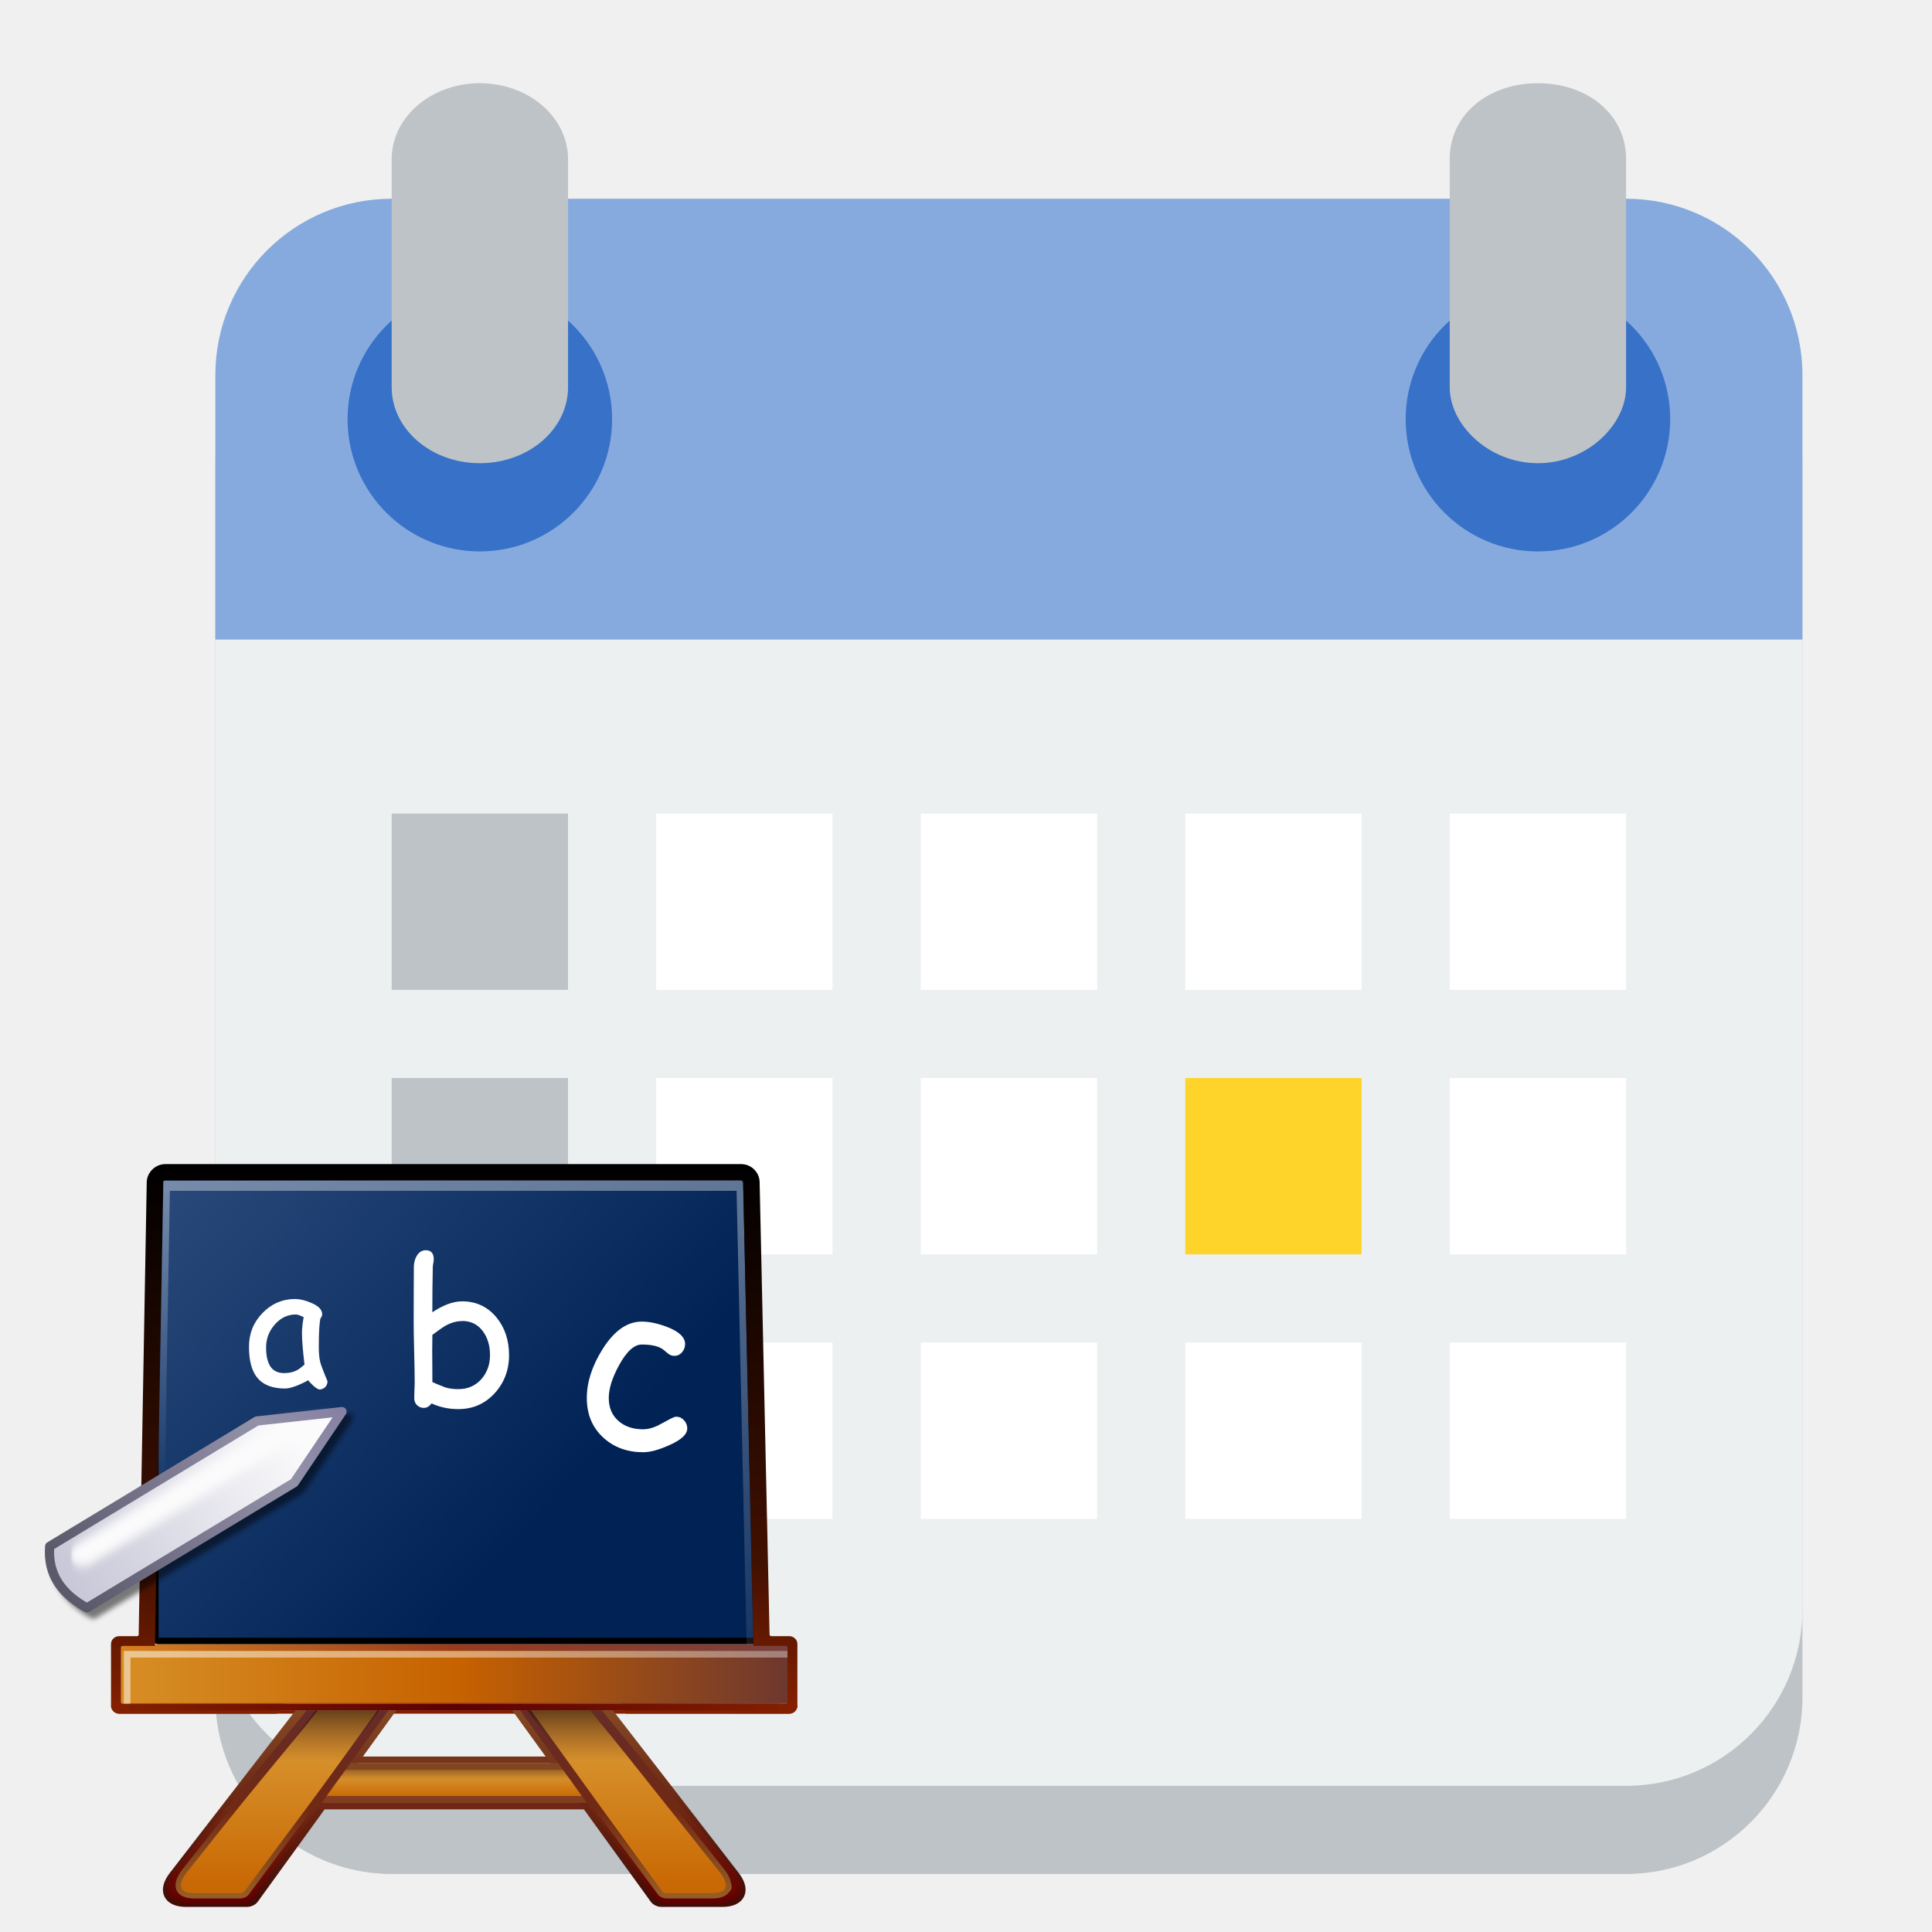
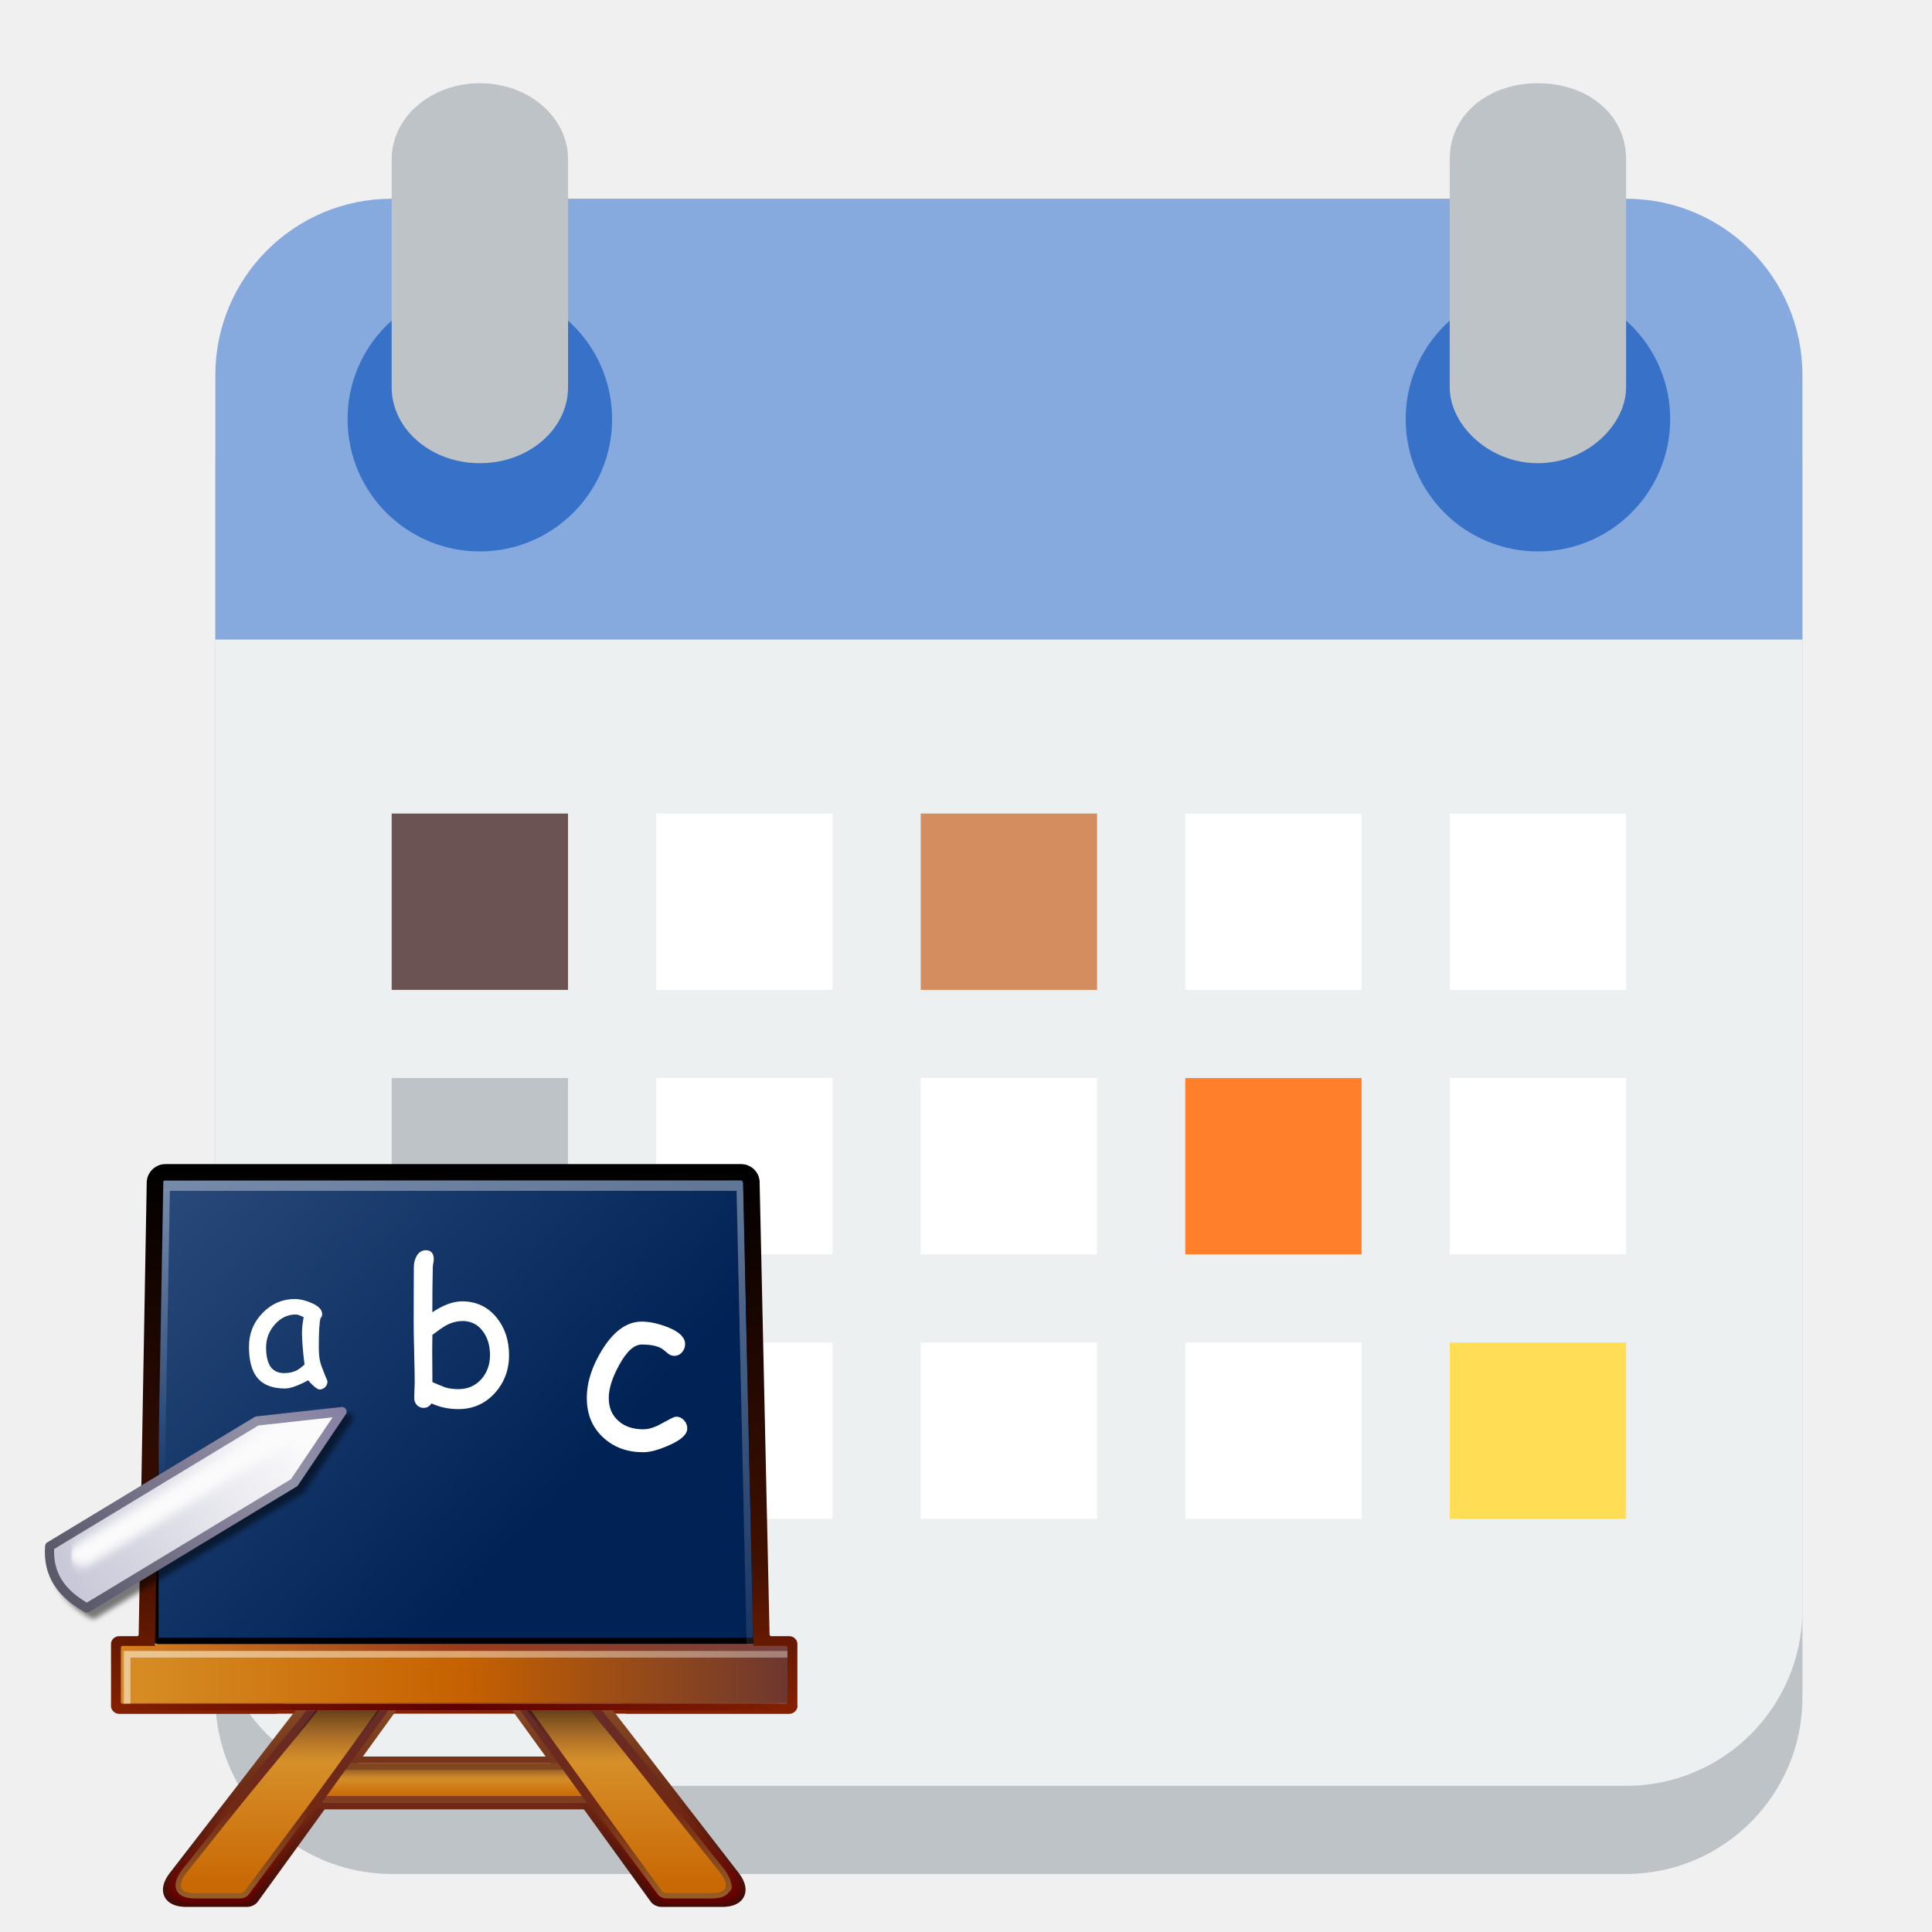
<svg xmlns="http://www.w3.org/2000/svg" xmlns:xlink="http://www.w3.org/1999/xlink" width="128" height="128" viewBox="0 0 33.867 33.867" version="1.1" id="svg2105">
  <defs id="defs2099">
    <linearGradient id="linearGradient3596">
      <stop id="stop3598" style="stop-color:#0035ed;stop-opacity:1" offset="0" />
      <stop id="stop3615" style="stop-color:#1c7eff;stop-opacity:1" offset="0.554" />
      <stop id="stop3600" style="stop-color:#98cbff;stop-opacity:1" offset="1" />
    </linearGradient>
    <linearGradient id="linearGradient3585">
      <stop id="stop3587" style="stop-color:#00008d;stop-opacity:1" offset="0" />
      <stop id="stop3589" style="stop-color:#0048b7;stop-opacity:1" offset="1" />
    </linearGradient>
    <linearGradient id="linearGradient3607">
      <stop id="stop3609" style="stop-color:#f9fbff;stop-opacity:1" offset="0" />
      <stop id="stop3611" style="stop-color:#62aaff;stop-opacity:1" offset="1" />
    </linearGradient>
    <linearGradient gradientUnits="userSpaceOnUse" y2="177.767" x2="538.503" y1="262.729" x1="629.281" id="linearGradient4274" xlink:href="#linearGradient4268" gradientTransform="matrix(0.1157252,0,0,0.1157252,54.64308,115.9424)" />
    <linearGradient id="linearGradient4268">
      <stop id="stop4270" offset="0" style="stop-color:#002255;stop-opacity:1;" />
      <stop id="stop4272" offset="1" style="stop-color:#426291;stop-opacity:1" />
    </linearGradient>
    <linearGradient xlink:href="#linearGradient3617" id="linearGradient1985" gradientUnits="userSpaceOnUse" gradientTransform="matrix(0.1157252,0,0,0.1157252,118.3255,139.0631)" x1="66.259" y1="7.864" x2="66.259" y2="88.929" />
    <linearGradient x1="66.259" y1="7.864" x2="66.259" gradientUnits="userSpaceOnUse" y2="88.929" id="linearGradient3617">
      <stop offset="0" stop-color="#010000" id="stop3307" />
      <stop offset=".736" stop-color="#411000" id="stop3352" />
      <stop offset="1" stop-color="#822000" id="stop3309" />
    </linearGradient>
    <linearGradient x1="598.18" y1="290.65" gradientTransform="matrix(0.1157252,0,0,0.1157252,54.64257,115.9424)" x2="598.18" gradientUnits="userSpaceOnUse" xlink:href="#linearGradient3439" y2="319.61" id="linearGradient3881" />
    <linearGradient id="linearGradient3439">
      <stop offset="0" stop-color="#824623" id="stop3441" />
      <stop offset=".5" stop-color="#672412" id="stop3443" />
      <stop offset="1" stop-opacity=".996" stop-color="#420804" id="stop3445" />
    </linearGradient>
    <linearGradient x1="612.31" y1="303.4" x2="612.31" gradientUnits="userSpaceOnUse" y2="299.61" id="linearGradient3878" gradientTransform="matrix(0.1157252,0,0,0.1157252,54.64308,115.9424)">
      <stop offset="0" stop-color="#712717" id="stop3505" />
      <stop offset="1" stop-color="#76351b" id="stop3507" />
    </linearGradient>
    <linearGradient x1="598.18" y1="290.65" gradientTransform="matrix(-0.1157252,0,0,0.1157252,197.7604,115.9424)" x2="598.18" gradientUnits="userSpaceOnUse" xlink:href="#linearGradient3439" y2="319.61" id="linearGradient3875" />
    <linearGradient x1="622.05" y1="301.88" gradientTransform="matrix(0.1157252,0,0,0.1157252,54.64308,116.0581)" x2="622.05" gradientUnits="userSpaceOnUse" xlink:href="#linearGradient3431" y2="299.04" id="linearGradient3870" />
    <linearGradient id="linearGradient3431">
      <stop offset="0" stop-color="#c96905" id="stop3433" />
      <stop offset="1" stop-color="#d6902a" id="stop3435" />
    </linearGradient>
    <linearGradient xlink:href="#linearGradient3511" id="linearGradient1987" gradientUnits="userSpaceOnUse" x1="617.44" y1="302.66" x2="617.44" y2="299.45" gradientTransform="matrix(0.1157252,0,0,0.1157252,54.64308,115.9424)" />
    <linearGradient id="linearGradient3511">
      <stop offset="0" stop-color="#813d20" id="stop3513" />
      <stop offset="1" stop-color="#7f4621" id="stop3515" />
    </linearGradient>
    <linearGradient x1="622.05" y1="295.55" gradientTransform="matrix(0.1157252,0,0,0.1157252,54.64308,116.0581)" x2="622.05" gradientUnits="userSpaceOnUse" xlink:href="#linearGradient3551" y2="299.34" id="linearGradient3865" />
    <linearGradient id="linearGradient3551">
      <stop offset="0" id="stop3553" />
      <stop offset="1" stop-opacity="0" stop-color="#6f382e" id="stop3557" />
    </linearGradient>
    <linearGradient x1="583.48" y1="315.81" gradientTransform="matrix(0.1157252,0,0,0.1157252,54.64257,115.9424)" x2="583.48" gradientUnits="userSpaceOnUse" xlink:href="#linearGradient3431" y2="297.05" id="linearGradient3860" />
    <linearGradient x1="597.52" y1="290.62" gradientTransform="matrix(0.1157252,0,0,0.1157252,54.65495,115.9424)" x2="597.52" gradientUnits="userSpaceOnUse" xlink:href="#linearGradient3405" y2="318.35" id="linearGradient3862" />
    <linearGradient id="linearGradient3405">
      <stop offset="0" stop-color="#672b27" id="stop3407" />
      <stop offset=".5" stop-color="#712913" id="stop3413" />
      <stop offset="1" stop-opacity=".984" stop-color="#620000" id="stop3409" />
    </linearGradient>
    <linearGradient x1="583.48" y1="315.81" gradientTransform="matrix(-0.1157252,0,0,0.1157252,197.7604,115.9424)" x2="583.48" gradientUnits="userSpaceOnUse" xlink:href="#linearGradient3431" y2="297.05" id="linearGradient3855" />
    <linearGradient x1="597.52" y1="290.62" gradientTransform="matrix(-0.1157252,0,0,0.1157252,197.7488,115.9424)" x2="597.52" gradientUnits="userSpaceOnUse" xlink:href="#linearGradient3405" y2="318.35" id="linearGradient3857" />
    <linearGradient x1="599.37" y1="285.4" gradientTransform="matrix(0.1157252,0,0,0.1157252,54.64257,115.9424)" x2="599.37" gradientUnits="userSpaceOnUse" xlink:href="#linearGradient3551" y2="297.6" id="linearGradient3850" />
    <linearGradient x1="597.52" y1="290.62" gradientTransform="matrix(0.1157252,0,0,0.1157252,54.65495,115.9424)" x2="597.52" gradientUnits="userSpaceOnUse" xlink:href="#linearGradient3579" y2="318.35" id="linearGradient3852" />
    <linearGradient id="linearGradient3579">
      <stop offset="0" stop-color="#672b27" id="stop3581" />
      <stop offset=".5" stop-color="#712913" id="stop3583" />
      <stop offset="1" stop-color="#965e26" id="stop3585" />
    </linearGradient>
    <linearGradient x1="599.37" y1="285.4" gradientTransform="matrix(-0.1157252,0,0,0.1157252,197.7257,115.9424)" x2="599.37" gradientUnits="userSpaceOnUse" xlink:href="#linearGradient3551" y2="297.6" id="linearGradient3845" />
    <linearGradient x1="597.52" y1="290.62" gradientTransform="matrix(-0.1157252,0,0,0.1157252,197.7141,115.9424)" x2="597.52" gradientUnits="userSpaceOnUse" xlink:href="#linearGradient3579" y2="318.35" id="linearGradient3847" />
    <linearGradient gradientTransform="matrix(0.1157252,0,0,0.1157252,118.3255,139.0631)" x1="111.23" y1="13.656" x2="111.23" gradientUnits="userSpaceOnUse" y2="80.617" id="linearGradient3990">
      <stop offset="0" stop-opacity=".361" stop-color="#fff" id="stop3986" />
      <stop offset="1" stop-opacity=".086" stop-color="#fff" id="stop3988" />
    </linearGradient>
    <linearGradient x1="570.7" y1="284.79" x2="668.25" gradientUnits="userSpaceOnUse" y2="284.79" id="linearGradient3376" gradientTransform="matrix(0.1157252,0,0,0.1157252,54.64308,115.9424)">
      <stop offset="0" stop-color="#d68c23" id="stop3380" />
      <stop offset=".5" stop-color="#c66100" id="stop3392" />
      <stop offset="1" stop-color="#6f382e" id="stop3382" />
    </linearGradient>
    <linearGradient x1="568.19" y1="280.44" x2="668.93" gradientUnits="userSpaceOnUse" y2="280.44" id="linearGradient3390" gradientTransform="matrix(0.1157252,0,0,0.1157252,54.64308,115.9424)">
      <stop offset="0" stop-color="#d5801f" id="stop3386" />
      <stop offset=".5" stop-color="#993a1b" id="stop3394" />
      <stop offset="1" stop-color="#78413e" id="stop3388" />
    </linearGradient>
    <linearGradient x1="568.29" y1="285.4" x2="669.91" gradientUnits="userSpaceOnUse" y2="285.4" id="linearGradient3613" gradientTransform="matrix(0.1157252,0,0,0.1157252,54.64308,115.9424)">
      <stop offset="0" stop-opacity=".502" stop-color="#fff" id="stop3609-2" />
      <stop offset="1" stop-opacity=".361" stop-color="#fff" id="stop3611-9" />
    </linearGradient>
    <linearGradient x1="568.67" y1="289.29" x2="668" gradientUnits="userSpaceOnUse" y2="289.29" id="linearGradient3654" gradientTransform="matrix(0.1157252,0,0,0.1157252,54.64308,115.9424)">
      <stop offset="0" stop-color="#811f00" id="stop3625" />
      <stop offset=".5" stop-color="#5d0003" id="stop3631" />
      <stop offset="1" stop-color="#811f00" id="stop3627" />
    </linearGradient>
    <filter id="filter3834">
      <feGaussianBlur stdDeviation="0.384" id="feGaussianBlur3836" />
    </filter>
    <linearGradient x1="41.167" y1="113.08" gradientTransform="matrix(0.05990629,0.0990133,-0.0990133,0.05990629,128.2131,136.406)" x2="41.167" gradientUnits="userSpaceOnUse" y2="71.687" id="linearGradient3814">
      <stop offset="0" stop-color="#c8c8d8" id="stop3697" />
      <stop offset="1" stop-color="#fbfbfc" id="stop3699" />
    </linearGradient>
    <filter height="1.062" x="-0.382" width="1.763" y="-0.031" id="filter3772">
      <feGaussianBlur stdDeviation="0.581" id="feGaussianBlur3774" />
    </filter>
    <linearGradient x1="45.798" y1="113.08" gradientTransform="matrix(0.05990629,0.0990133,-0.0990133,0.05990629,128.2131,136.406)" x2="45.798" gradientUnits="userSpaceOnUse" y2="64.41" id="linearGradient3810">
      <stop offset="0" stop-color="#5a5a6b" id="stop3685" />
      <stop offset=".5" stop-color="#837e97" id="stop3691" />
      <stop offset=".75" stop-color="#9192a7" id="stop3693" />
      <stop offset="1" stop-color="#8780a4" id="stop3687" />
    </linearGradient>
    <linearGradient gradientTransform="matrix(0.1157252,0,0,0.1157252,118.3255,139.0631)" x1="27.965" y1="10.75" x2="27.965" gradientUnits="userSpaceOnUse" y2="55.843" id="linearGradient3980">
      <stop offset="0" stop-opacity=".361" stop-color="#fff" id="stop3976" />
      <stop offset="1" stop-opacity="0" stop-color="#fff" id="stop3978" />
    </linearGradient>
    <linearGradient xlink:href="#linearGradient3617" id="linearGradient3578" gradientUnits="userSpaceOnUse" gradientTransform="matrix(0.1157252,0,0,0.1157252,118.3255,139.0631)" x1="66.259" y1="7.864" x2="66.259" y2="88.929" />
    <linearGradient xlink:href="#linearGradient3511" id="linearGradient3580" gradientUnits="userSpaceOnUse" gradientTransform="matrix(0.1157252,0,0,0.1157252,54.64308,115.9424)" x1="617.44" y1="302.66" x2="617.44" y2="299.45" />
  </defs>
  <g id="layer1" transform="translate(0,-263.1333)">
    <g transform="translate(-126.3222,160.746)" id="g3077">
      <rect y="102.387" x="126.322" height="33.867" width="33.867" id="rect1424" style="opacity:0;fill:#5f9aaa;fill-opacity:1;stroke:none;stroke-width:2.037;stroke-linecap:round;stroke-linejoin:bevel;stroke-miterlimit:4;stroke-dasharray:none;stroke-dashoffset:0;stroke-opacity:1" />
      <path d="m 133.188,107.416 c -1.707,0 -3.091,1.391 -3.091,3.091 v 21.639 c 0,1.7 1.384,3.091 3.091,3.091 h 9.274 3.091 9.274 c 1.708,0 3.091,-1.391 3.091,-3.091 v -21.639 c 0,-1.7 -1.383,-3.091 -3.091,-3.091 h -9.274 -3.091 z" id="path1426" style="fill:#bdc3c7;stroke-width:0.265" />
      <path d="m 133.188,105.871 c -1.707,0 -3.091,1.384 -3.091,3.091 v 21.639 c 0,1.708 1.384,3.091 3.091,3.091 h 9.274 3.091 9.274 c 1.708,0 3.091,-1.383 3.091,-3.091 v -21.639 c 0,-1.707 -1.383,-3.091 -3.091,-3.091 h -9.274 -3.091 z" id="path1428" style="fill:#ecf0f1;stroke-width:0.265" />
      <path d="m 133.188,105.871 c -1.707,0 -3.091,1.384 -3.091,3.091 v 4.637 h 27.821 v -4.637 c 0,-1.707 -1.383,-3.091 -3.091,-3.091 h -9.274 -3.091 z" id="path1430" style="fill:#87aade;fill-opacity:1;stroke-width:0.265" />
      <path d="m 137.052,109.735 a 2.318,2.318 0 0 1 -4.637,0 2.318,2.318 0 1 1 4.637,0 z" id="path1432" style="fill:#3771c8;fill-opacity:1;stroke-width:0.265" />
      <path d="m 134.734,103.846 c -0.854,0 -1.546,0.596 -1.546,1.332 v 3.997 c 0,0.736 0.692,1.332 1.546,1.332 0.854,0 1.546,-0.596 1.546,-1.332 v -3.997 c 0,-0.736 -0.692,-1.332 -1.546,-1.332 z" id="path1434" style="fill:#bdc3c7;stroke-width:0.246" />
      <path d="m 155.6,109.735 a 2.318,2.318 0 0 1 -4.637,0 2.318,2.318 0 1 1 4.637,0 z" id="path1436" style="fill:#3771c8;fill-opacity:1;stroke-width:0.265" />
      <path id="path1438" d="m 153.281,103.846 c -0.853,0 -1.546,0.533 -1.546,1.332 v 3.997 c 0,0.666 0.692,1.332 1.546,1.332 0.853,0 1.546,-0.666 1.546,-1.332 v -3.997 c 0,-0.799 -0.692,-1.332 -1.546,-1.332 z" style="fill:#bdc3c7;stroke-width:0.246" />
      <g id="g1470" transform="translate(75.24722,-1.5875)">
-         <path style="fill:#bdc3c7;stroke:none;stroke-width:0.265;stroke-opacity:1" d="m 57.941,118.236 v 3.091 h 3.091 v -3.091 z" id="path1440" />
+         <path style="fill:#6c5353;stroke:none;stroke-width:0.265;stroke-opacity:1" d="m 57.941,118.236 v 3.091 h 3.091 v -3.091 z" id="path1440" />
        <path style="fill:#ffffff;stroke:none;stroke-width:0.265;stroke-opacity:1" d="m 62.578,118.236 v 3.091 h 3.091 v -3.091 z" id="path1442" />
-         <path style="fill:#ffffff;stroke:none;stroke-width:0.265;stroke-opacity:1" d="m 67.215,118.236 v 3.091 h 3.091 v -3.091 z" id="path1444" />
+         <path style="fill:#d38d5f;stroke:none;stroke-width:0.265;stroke-opacity:1" d="m 67.215,118.236 v 3.091 h 3.091 v -3.091 z" id="path1444" />
        <path style="fill:#ffffff;stroke:none;stroke-width:0.265;stroke-opacity:1" d="m 71.852,118.236 v 3.091 h 3.091 v -3.091 z" id="path1446" />
        <path style="fill:#ffffff;stroke:none;stroke-width:0.265;stroke-opacity:1" d="m 76.489,118.236 v 3.091 h 3.091 v -3.091 z" id="path1448" />
        <path style="fill:#bdc3c7;stroke:none;stroke-width:0.265;stroke-opacity:1" d="m 57.941,122.872 v 3.091 h 3.091 v -3.091 z" id="path1450" />
        <path style="fill:#ffffff;fill-opacity:1;stroke:none;stroke-width:0.265;stroke-opacity:1" d="m 62.578,122.872 v 3.091 h 3.091 v -3.091 z" id="path1452" />
        <path style="fill:#ffffff;stroke:none;stroke-width:0.265;stroke-opacity:1" d="m 67.215,122.872 v 3.091 h 3.091 v -3.091 z" id="path1454" />
-         <path style="fill:#ffd42a;stroke:none;stroke-width:0.265;stroke-opacity:1" d="m 71.852,122.872 v 3.091 h 3.091 v -3.091 z" id="path1456" />
+         <path style="fill:#ff7f2a;stroke:none;stroke-width:0.265;stroke-opacity:1" d="m 71.852,122.872 v 3.091 h 3.091 v -3.091 z" id="path1456" />
        <path style="fill:#ffffff;stroke:none;stroke-width:0.265;stroke-opacity:1" d="m 76.489,122.872 v 3.091 h 3.091 v -3.091 z" id="path1458" />
        <path style="fill:#bdc3c7;stroke-width:0.265" d="m 57.941,127.509 v 3.091 h 3.091 v -3.091 z" id="path1460" />
        <path style="fill:#ffffff;stroke:none;stroke-width:0.265;stroke-opacity:1" d="m 62.578,127.509 v 3.091 h 3.091 v -3.091 z" id="path1462" />
        <path style="fill:#ffffff;stroke:none;stroke-width:0.265;stroke-opacity:1" d="m 67.215,127.509 v 3.091 h 3.091 v -3.091 z" id="path1464" />
        <path style="fill:#ffffff;stroke:none;stroke-width:0.265;stroke-opacity:1" d="m 71.852,127.509 v 3.091 h 3.091 v -3.091 z" id="path1466" />
-         <path style="fill:#ffffff;stroke:none;stroke-width:0.265;stroke-opacity:1" d="m 76.489,127.509 v 3.091 h 3.091 v -3.091 z" id="path1468" />
+         <path style="fill:#ffdd55;stroke:none;stroke-width:0.265;stroke-opacity:1" d="m 76.489,127.509 v 3.091 h 3.091 v -3.091 z" id="path1468" />
      </g>
      <g transform="translate(8.085214,-17.10929)" id="g2067">
        <path style="fill:#ffffff;fill-rule:evenodd;stroke-width:0.116" id="path3970" d="m 131.326,148.389 0.116,-0.004 -0.177,-8.154 v -0.004 c 0,0 0.082,-0.087 0.082,-0.087 0,1e-5 -0.149,0.033 -0.149,0.032 l -10.062,0.02 c -0.001,-1.1e-4 -0.003,-3.5e-4 -0.007,0 -0.002,2.3e-4 -0.008,-0.001 -0.011,0 -0.002,5.8e-4 -0.002,0.002 -0.004,0.004 -0.002,10e-4 -0.007,0.004 -0.007,0.004 0,6e-5 -0.002,0.005 -0.004,0.007 -10e-4,0.002 -0.003,0.002 -0.004,0.004 -0.001,0.003 1.2e-4,0.009 0,0.011 -4.6e-4,0.004 -1.1e-4,0.006 0,0.007 v 0.004 l -0.141,8.154 0.116,0.004 0.141,-8.081 h 9.934 z m -0.061,-8.161 c 0,-2.3e-4 0.001,0.002 0,-0.007 v -0.011 c 0,-9e-5 -0.007,-0.007 -0.007,-0.007 0,-8e-5 -0.005,-0.006 -0.007,-0.007 -0.002,-0.001 -0.006,-0.003 -0.008,-0.004 -0.006,-0.002 -0.008,0 -0.01,0 h -0.003 c 0.018,0.017 0.036,0.036 0.036,0.036 z" />
        <path id="rect3354" d="m 121.013,140.047 h 10.344 c 0.03,0 0.054,0.024 0.054,0.054 l 0.14,8.108 c 0,0.03 -0.024,0.054 -0.054,0.054 h -10.484 c -0.03,0 -0.054,-0.024 -0.054,-0.054 v -8.108 c 0,-0.03 0.024,-0.054 0.054,-0.054 z" style="fill:url(#linearGradient4274);fill-opacity:1;fill-rule:evenodd;stroke:#000000;stroke-width:0.116;stroke-linecap:square;stroke-linejoin:round;stroke-opacity:1" />
        <path style="fill:url(#linearGradient3578);fill-rule:evenodd;stroke-width:0.116" id="path3635" d="m 120.184,149.395 c 0,0.076 0.065,0.141 0.141,0.141 h 11.75 c 0.076,0 0.141,-0.065 0.141,-0.141 h -12.032 z" />
        <path style="fill:none;stroke:url(#linearGradient3881);stroke-width:0.162;stroke-linecap:square;stroke-linejoin:round" id="rect3396" d="m 123.87,149.115 c -0.038,0 -0.086,0.024 -0.109,0.054 l -2.485,3.211 c -0.198,0.256 -0.1,0.463 0.225,0.463 h 0.258 0.221 0.595 c 0.037,0 0.089,-0.024 0.112,-0.054 l 2.621,-3.62 c 0.021,-0.031 0.012,-0.054 -0.025,-0.054 h -0.421 -0.557 z" />
        <rect style="fill:none;stroke:url(#linearGradient3878);stroke-width:0.116;stroke-linecap:square;stroke-linejoin:round" id="rect3489" ry="0.068" height="0.81" width="4.733" y="150.346" x="123.85" />
        <path style="fill:none;stroke:url(#linearGradient3875);stroke-width:0.162;stroke-linecap:square;stroke-linejoin:round" id="path3453" d="m 128.53,149.115 c 0.038,0 0.086,0.024 0.109,0.054 l 2.485,3.211 c 0.198,0.256 0.098,0.463 -0.225,0.463 h -0.258 -0.221 -0.595 c -0.038,0 -0.089,-0.024 -0.112,-0.054 l -2.621,-3.62 c -0.021,-0.031 -0.013,-0.054 0.025,-0.054 h 0.42 0.558 z" />
        <rect style="fill:url(#linearGradient3870);fill-rule:evenodd;stroke:url(#linearGradient3580);stroke-width:0.116;stroke-linecap:square;stroke-linejoin:round" id="rect3499" ry="0.068" height="0.579" width="4.733" y="150.462" x="123.85" />
        <rect style="fill:url(#linearGradient3865);fill-rule:evenodd;stroke:url(#linearGradient1987);stroke-width:0.116;stroke-linecap:square;stroke-linejoin:round" id="rect3565" ry="0.068" height="0.579" width="4.733" y="150.462" x="123.85" />
        <path style="fill:url(#linearGradient3860);fill-rule:evenodd;stroke:url(#linearGradient3862);stroke-width:0.155;stroke-linecap:square;stroke-linejoin:round" id="path3403" d="m 123.967,149.224 c -0.036,0 -0.081,0.023 -0.103,0.052 l -0.301,0.39 -2.203,2.674 c -0.189,0.244 -0.095,0.442 0.214,0.442 h 0.246 0.211 0.466 c 0.036,0 0.085,-0.024 0.106,-0.052 l 2.493,-3.454 c 0.022,-0.029 0.013,-0.052 -0.023,-0.052 h -0.293 -0.531 z" />
        <path style="fill:url(#linearGradient3855);fill-rule:evenodd;stroke:url(#linearGradient3857);stroke-width:0.155;stroke-linecap:square;stroke-linejoin:round" id="path3455" d="m 128.432,149.224 c 0.036,0 0.082,0.023 0.104,0.052 l 0.3,0.39 2.205,2.674 c 0.189,0.244 0.095,0.442 -0.214,0.442 h -0.246 -0.211 -0.466 c -0.036,0 -0.086,-0.024 -0.108,-0.052 l -2.493,-3.454 c -0.022,-0.029 -0.012,-0.052 0.024,-0.052 h 0.292 0.531 z" />
        <path style="fill:url(#linearGradient3850);fill-rule:evenodd;stroke:url(#linearGradient3852);stroke-width:0.093;stroke-linecap:square;stroke-linejoin:round" id="path3547" d="m 123.967,149.224 c -0.036,0 -0.081,0.023 -0.103,0.052 l -0.301,0.39 -2.093,2.63 c -0.189,0.244 -0.133,0.433 0.176,0.433 h 0.126 0.211 0.466 c 0.036,0 0.085,-0.018 0.108,-0.047 l 2.54,-3.406 c 0.022,-0.029 0.013,-0.052 -0.023,-0.052 h -0.293 -0.531 z" />
        <path style="fill:url(#linearGradient3845);fill-rule:evenodd;stroke:url(#linearGradient3847);stroke-width:0.093;stroke-linecap:square;stroke-linejoin:round" id="path3589" d="m 128.401,149.224 c 0.037,0 0.082,0.023 0.104,0.052 l 0.3,0.39 2.093,2.63 c 0.19,0.244 0.133,0.433 -0.175,0.433 h -0.126 -0.211 -0.466 c -0.037,0 -0.086,-0.018 -0.108,-0.047 l -2.541,-3.406 c -0.022,-0.029 -0.012,-0.052 0.024,-0.052 h 0.292 0.532 z" />
        <path style="fill:url(#linearGradient3990);fill-rule:evenodd;stroke-width:0.116" id="path3961" d="m 131.326,148.389 0.116,-0.004 -0.177,-8.154 v -0.004 c 0,0 0.082,-0.087 0.082,-0.087 0,1e-5 -0.149,0.033 -0.149,0.032 l -10.062,0.02 c -0.001,-1.1e-4 -0.003,-3.5e-4 -0.007,0 -0.002,2.3e-4 -0.008,-0.001 -0.011,0 -0.002,5.8e-4 -0.002,0.002 -0.004,0.004 -0.002,10e-4 -0.007,0.004 -0.007,0.004 0,6e-5 -0.002,0.005 -0.004,0.007 -10e-4,0.002 -0.003,0.002 -0.004,0.004 -0.001,0.003 1.2e-4,0.009 0,0.011 -4.6e-4,0.004 -1.1e-4,0.006 0,0.007 v 0.142 h 0.116 9.934 z m -0.061,-8.161 c 0,-2.3e-4 0.001,0.002 0,-0.007 v -0.011 c 0,-9e-5 -0.007,-0.007 -0.007,-0.007 0,-8e-5 -0.005,-0.006 -0.007,-0.007 -0.002,-0.001 -0.006,-0.003 -0.008,-0.004 -0.006,-0.002 -0.008,0 -0.01,0 h -0.003 c 0.018,0.017 0.036,0.036 0.036,0.036 z" />
        <rect style="fill:url(#linearGradient3376);fill-rule:evenodd;stroke:url(#linearGradient3390);stroke-width:0.116;stroke-linecap:square;stroke-linejoin:round" id="rect3374" ry="0.054" height="1.024" width="11.812" y="148.379" x="120.3" />
        <rect style="fill:none;stroke:url(#linearGradient3613);stroke-width:0.116;stroke-linecap:square" id="rect3595" height="0.925" width="11.645" y="148.495" x="120.466" />
        <path style="fill:url(#linearGradient1985);fill-rule:evenodd;stroke-width:0.116" id="rect2521" d="m 129.21,149.536 -0.082,-0.174 h 2.885 c 0.002,3.5e-4 0.005,3.5e-4 0.007,0 0.008,-0.002 0.015,-0.007 0.018,-0.015 0.002,-0.003 0.003,-0.007 0.003,-0.011 v -0.004 -0.955 -0.007 c -0.002,-0.008 -0.007,-0.014 -0.014,-0.018 -0.003,-0.002 -0.007,-0.003 -0.012,-0.004 -0.001,-1.2e-4 -0.002,-1.2e-4 -0.003,0 h -0.25 -0.317 l -0.005,-0.203 -0.177,-7.916 v -0.004 c 0,-2.3e-4 0.001,0.002 0,-0.007 v -0.011 c 0,-9e-5 -0.007,-0.007 -0.007,-0.007 0,-8e-5 -0.005,-0.006 -0.007,-0.007 -0.002,-0.001 -0.006,-0.003 -0.008,-0.004 -0.006,-0.002 -0.008,0 -0.01,0 H 121.135 c -0.001,-1.1e-4 -0.003,-3.5e-4 -0.007,0 -0.002,2.3e-4 -0.008,-0.001 -0.011,0 -0.002,5.8e-4 -0.002,0.002 -0.004,0.004 -0.002,0.001 -0.007,0.004 -0.007,0.004 0,6e-5 -0.002,0.005 -0.004,0.007 -10e-4,0.002 -0.003,0.002 -0.004,0.004 -0.001,0.003 1.2e-4,0.009 0,0.011 -4.6e-4,0.004 -1.1e-4,0.006 0,0.007 v 0.004 l -0.141,7.916 -0.004,0.203 h -0.318 -0.25 c -0.002,-3.5e-4 -0.005,-3.5e-4 -0.007,0 -0.008,0.002 -0.014,0.007 -0.018,0.015 -0.002,0.003 -0.003,0.007 -0.004,0.011 v 0.004 0.955 c -2.3e-4,0.002 -2.3e-4,0.005 0,0.007 0.002,0.008 0.007,0.014 0.015,0.018 0.003,0.002 0.007,0.003 0.011,0.004 10e-4,1.2e-4 0.002,1.2e-4 0.004,0 h 2.84 l -0.137,0.174 h -2.765 c -0.076,0 -0.141,-0.065 -0.141,-0.141 v -1.081 c 0,-0.076 0.065,-0.137 0.141,-0.137 h 0.315 c 0.002,3.5e-4 0.005,3.5e-4 0.007,0 0.008,-0.002 0.014,-0.007 0.018,-0.015 0.002,-0.003 0.003,-0.007 0.004,-0.011 1.2e-4,-0.001 1.2e-4,-0.002 0,-0.004 l 0.141,-7.92 c 0,-0.177 0.149,-0.325 0.325,-0.325 h 10.097 c 0.177,0 0.322,0.145 0.322,0.322 l 0.174,7.924 c 0,0.008 0.005,0.016 0.012,0.022 0.005,0.004 0.01,0.007 0.017,0.007 h 0.318 c 0.076,0 0.141,0.062 0.141,0.137 v 1.081 c 0,0.076 -0.065,0.141 -0.141,0.141 z" />
        <path style="fill:none;stroke:url(#linearGradient3654);stroke-width:0.116" id="path3621" d="m 120.51,149.42 h 11.379" />
        <path style="fill:#ffffff;stroke:#ffffff;stroke-width:0.023" id="text3658" d="m 123.835,143.841 c -0.017,0 -0.05,-0.021 -0.097,-0.061 -0.042,-0.039 -0.074,-0.073 -0.094,-0.103 -0.09,0.049 -0.17,0.086 -0.238,0.11 -0.068,0.025 -0.126,0.038 -0.171,0.038 -0.22,0 -0.38,-0.062 -0.48,-0.186 -0.095,-0.117 -0.142,-0.295 -0.142,-0.535 0,-0.228 0.077,-0.421 0.234,-0.583 0.157,-0.161 0.344,-0.242 0.56,-0.242 0.082,0 0.174,0.021 0.274,0.064 0.128,0.052 0.192,0.116 0.192,0.19 0,0.025 -0.009,0.047 -0.029,0.067 -0.009,0.036 -0.016,0.095 -0.022,0.176 -0.005,0.082 -0.008,0.186 -0.008,0.315 -10e-4,0.116 0.007,0.208 0.023,0.275 0.009,0.042 0.039,0.124 0.089,0.248 0.007,0.017 0.017,0.042 0.032,0.075 l 0.008,0.023 c 0,0.038 -0.013,0.068 -0.039,0.094 -0.027,0.024 -0.057,0.036 -0.091,0.036 z m -0.293,-0.978 c 0,-0.041 0.002,-0.085 0.008,-0.132 0.005,-0.047 0.013,-0.098 0.023,-0.152 -0.035,-0.017 -0.065,-0.031 -0.089,-0.039 -0.025,-0.008 -0.045,-0.013 -0.06,-0.013 -0.146,0 -0.271,0.059 -0.377,0.178 -0.105,0.119 -0.157,0.256 -0.157,0.411 0,0.154 0.027,0.268 0.081,0.346 0.054,0.076 0.137,0.116 0.245,0.116 0.09,0 0.167,-0.017 0.229,-0.05 0.034,-0.017 0.081,-0.053 0.142,-0.106 -0.03,-0.249 -0.045,-0.435 -0.045,-0.559 z" />
        <path style="fill:#ffffff;stroke:#ffffff;stroke-width:0.023" id="text3662" d="m 126.272,144.186 c -0.174,0 -0.332,-0.035 -0.474,-0.103 -0.036,0.054 -0.081,0.082 -0.133,0.082 -0.043,0 -0.08,-0.015 -0.11,-0.045 -0.03,-0.03 -0.045,-0.068 -0.045,-0.113 0,-0.03 0.001,-0.074 0.003,-0.132 0.003,-0.058 0.005,-0.102 0.005,-0.132 0,-0.12 -0.003,-0.301 -0.009,-0.542 -0.007,-0.242 -0.009,-0.422 -0.009,-0.543 0,-0.083 0,-0.241 10e-4,-0.472 0.001,-0.233 0.002,-0.39 0.002,-0.474 0,-0.068 0.014,-0.13 0.043,-0.184 0.037,-0.069 0.089,-0.104 0.155,-0.104 0.086,0 0.128,0.049 0.128,0.148 0,0.016 -0.003,0.039 -0.009,0.071 -0.006,0.03 -0.008,0.053 -0.008,0.069 l -0.006,0.374 -0.002,0.436 c 0.098,-0.067 0.193,-0.118 0.282,-0.152 0.089,-0.034 0.174,-0.05 0.252,-0.05 0.244,0 0.443,0.094 0.596,0.281 0.143,0.177 0.215,0.393 0.215,0.652 0,0.259 -0.085,0.479 -0.251,0.661 -0.168,0.181 -0.376,0.272 -0.626,0.272 z m 0.066,-1.543 c -0.094,0 -0.19,0.025 -0.287,0.077 -0.049,0.027 -0.131,0.083 -0.246,0.17 l -0.003,0.295 0.002,0.266 10e-4,0.28 c 0.054,0.025 0.132,0.058 0.23,0.096 0.071,0.022 0.15,0.032 0.237,0.032 0.165,0 0.301,-0.058 0.407,-0.174 0.105,-0.117 0.159,-0.262 0.159,-0.434 0,-0.17 -0.043,-0.312 -0.128,-0.426 -0.091,-0.123 -0.216,-0.184 -0.371,-0.184 z" />
        <path style="fill:#ffffff;stroke:#ffffff;stroke-width:0.023" id="text3666" d="m 129.513,144.942 c -0.275,0 -0.505,-0.083 -0.689,-0.25 -0.193,-0.175 -0.289,-0.404 -0.289,-0.69 0,-0.273 0.09,-0.553 0.271,-0.844 0.201,-0.322 0.428,-0.483 0.68,-0.483 0.132,0 0.279,0.031 0.441,0.093 0.205,0.079 0.308,0.176 0.308,0.289 0,0.051 -0.017,0.097 -0.051,0.137 -0.034,0.039 -0.075,0.059 -0.124,0.059 -0.039,0 -0.073,-0.012 -0.102,-0.035 -0.029,-0.024 -0.057,-0.047 -0.083,-0.069 -0.08,-0.064 -0.209,-0.095 -0.389,-0.095 -0.137,0 -0.272,0.122 -0.406,0.366 -0.123,0.225 -0.183,0.418 -0.183,0.582 0,0.177 0.06,0.316 0.181,0.418 0.112,0.096 0.258,0.143 0.435,0.143 0.08,0 0.165,-0.022 0.257,-0.065 l 0.234,-0.125 c 0.041,-0.021 0.069,-0.031 0.087,-0.031 0.05,0 0.093,0.02 0.128,0.059 0.036,0.039 0.054,0.085 0.054,0.135 0,0.098 -0.103,0.193 -0.31,0.284 -0.181,0.081 -0.331,0.122 -0.45,0.122 z" />
        <path style="fill-opacity:0.502;fill-rule:evenodd;filter:url(#filter3834)" id="path3826" d="m 602.21,244.8 -12.88,1.41 c -0.1,0.02 -0.2,0.06 -0.28,0.12 l -31.41,18.97 c -0.2,0.12 -0.33,0.33 -0.34,0.56 -0.37,4.6 2.11,7.85 6.03,10 0.22,0.11 0.48,0.1 0.69,-0.03 l 31.37,-18.97 c 0.09,-0.05 0.17,-0.13 0.22,-0.22 l 7.25,-10.75 c 0.16,-0.22 0.17,-0.52 0.03,-0.76 -0.14,-0.23 -0.41,-0.36 -0.68,-0.33 z" transform="matrix(0.1157252,0,0,0.1157252,54.64308,115.9424)" />
        <path style="fill:url(#linearGradient3814);fill-rule:evenodd;stroke-width:0.116" id="rect3680" d="m 122.74,144.406 1.492,-0.164 -0.838,1.245 -3.633,2.196 c -0.436,-0.24 -0.693,-0.579 -0.653,-1.08 z" />
        <path style="fill:#fbfbfc;fill-rule:evenodd;filter:url(#filter3772)" id="rect3705" d="m 40.125,66.125 -3.656,7.906 v 34.849 c 0,1.22 0.825,2.21 1.843,2.21 1.019,0 1.813,-0.99 1.813,-2.21 z" transform="matrix(0.05990629,0.0990133,-0.0990133,0.05990629,128.2131,136.406)" />
        <path style="fill:none;stroke:url(#linearGradient3810);stroke-width:0.162;stroke-linecap:square;stroke-linejoin:round" id="path3776" d="m 122.74,144.406 1.492,-0.164 -0.838,1.245 -3.633,2.196 c -0.436,-0.24 -0.693,-0.579 -0.653,-1.08 z" />
        <path style="fill:url(#linearGradient3980);fill-rule:evenodd;stroke-width:0.116" id="path3972" d="m 121.099,140.369 -0.141,8.018 0.116,0.004 0.141,-8.021 z" />
      </g>
    </g>
  </g>
</svg>
